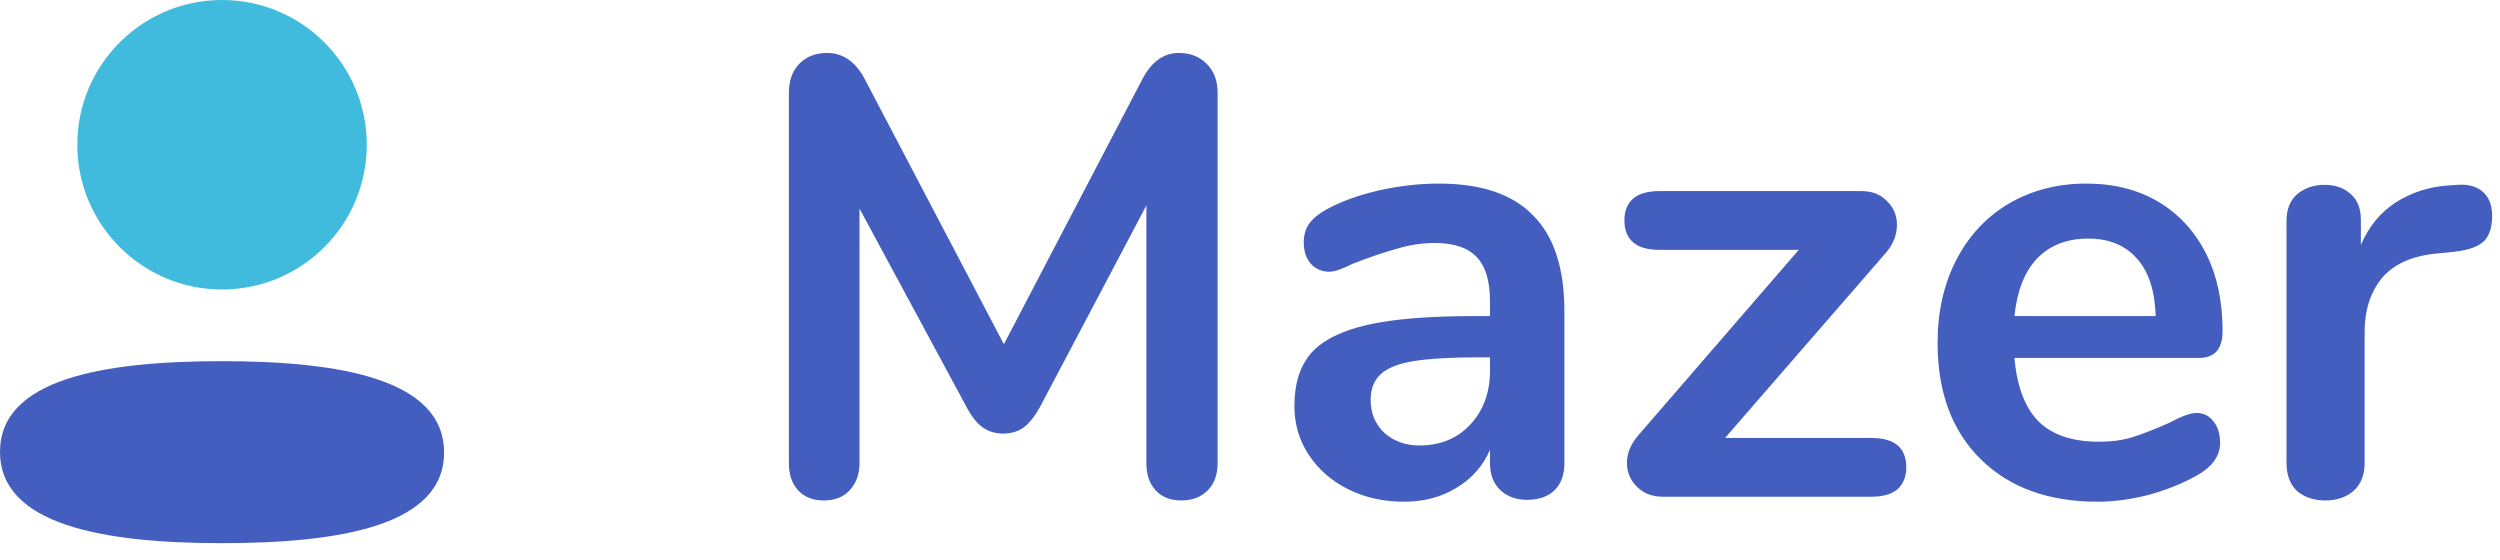
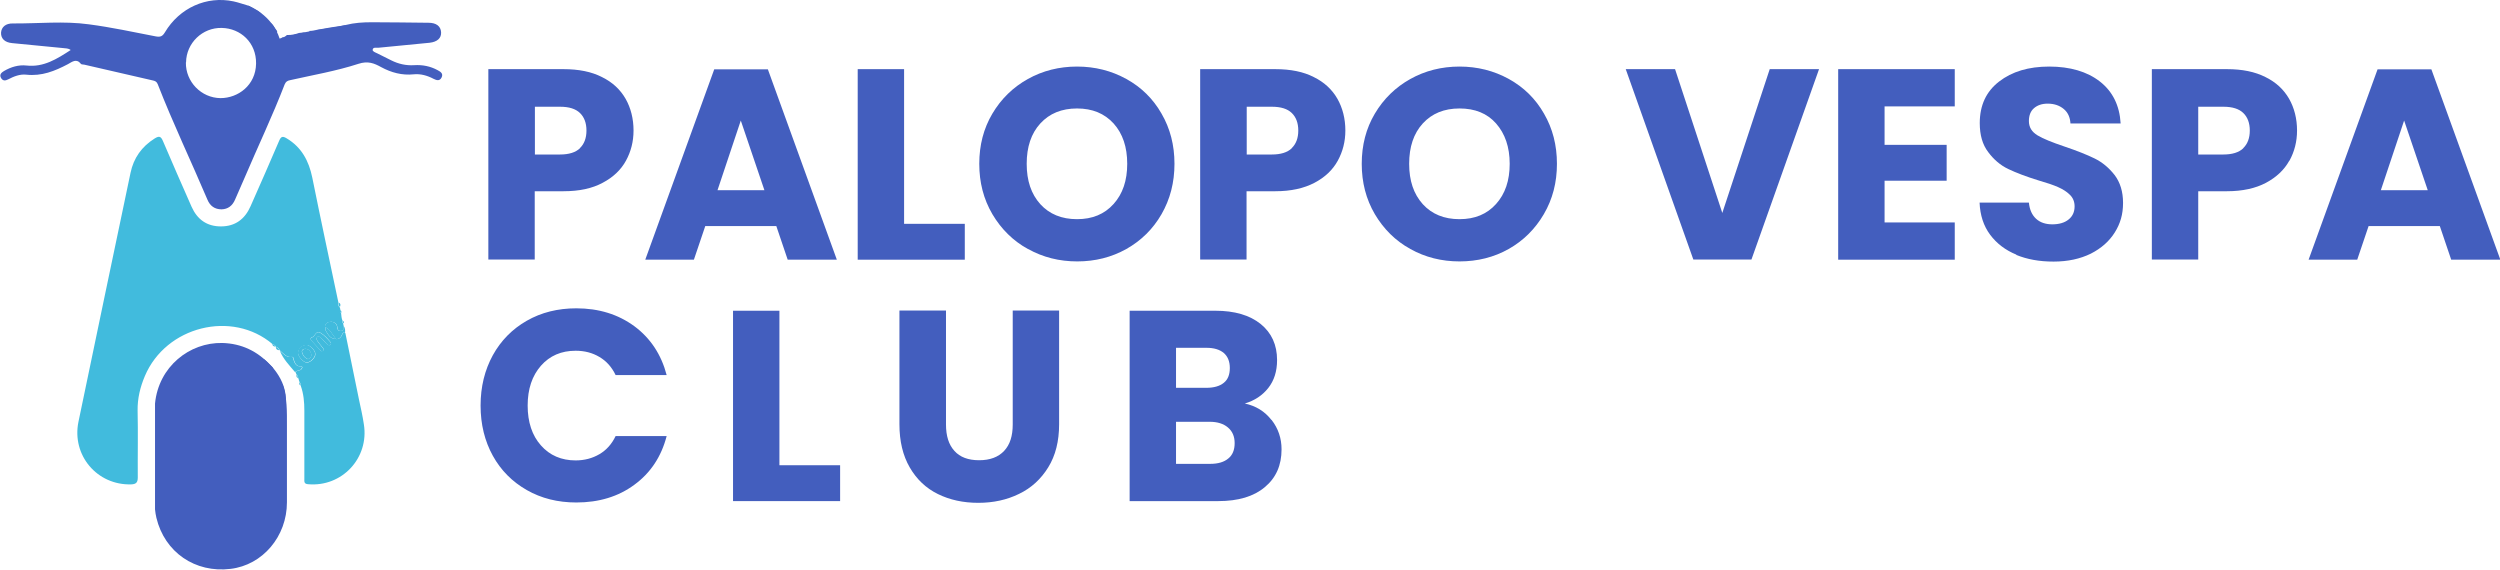
- <svg xmlns="http://www.w3.org/2000/svg" viewBox="0 0 152 34" fill-rule="evenodd" stroke-linejoin="round" stroke-miterlimit="2">
-   <path d="M0 27.472c0 4.409 6.18 5.552 13.5 5.552 7.281 0 13.5-1.103 13.5-5.513s-6.179-5.552-13.5-5.552c-7.281 0-13.5 1.103-13.5 5.513z" fill="#435ebe" fill-rule="nonzero" />
-   <circle cx="13.5" cy="8.8" r="8.8" fill="#41bbdd" />
-   <path d="M71.676 3.22c.709 0 1.279.228 1.71.684.431.431.646 1.013.646 1.748v22.496c0 .709-.203 1.267-.608 1.672s-.937.608-1.596.608-1.178-.203-1.558-.608-.57-.963-.57-1.672V12.492l-6.46 12.236c-.304.557-.633.975-.988 1.254-.355.253-.773.38-1.254.38s-.899-.127-1.254-.38-.684-.671-.988-1.254l-6.498-12.046v15.466c0 .684-.203 1.241-.608 1.672-.38.405-.899.608-1.558.608s-1.178-.203-1.558-.608-.57-.963-.57-1.672V5.652c0-.735.203-1.317.608-1.748.431-.456 1.001-.684 1.71-.684.988 0 1.761.545 2.318 1.634l8.436 16.074 8.398-16.074c.557-1.089 1.305-1.634 2.242-1.634zm15.801 7.942c2.584 0 4.497.646 5.738 1.938 1.267 1.267 1.9 3.205 1.9 5.814v9.272c0 .684-.203 1.229-.608 1.634-.405.38-.962.57-1.672.57-.658 0-1.203-.203-1.634-.608-.405-.405-.608-.937-.608-1.596v-.836c-.431.988-1.114 1.761-2.052 2.318-.912.557-1.976.836-3.192.836-1.241 0-2.368-.253-3.382-.76s-1.811-1.203-2.394-2.09-.874-1.875-.874-2.964c0-1.368.342-2.445 1.026-3.23.71-.785 1.85-1.355 3.42-1.71s3.737-.532 6.498-.532h.95v-.874c0-1.241-.266-2.141-.798-2.698-.532-.583-1.393-.874-2.584-.874a7.78 7.78 0 0 0-2.242.342c-.76.203-1.659.507-2.698.912-.658.329-1.14.494-1.444.494-.456 0-.836-.165-1.14-.494-.278-.329-.418-.76-.418-1.292 0-.431.102-.798.304-1.102.228-.329.596-.633 1.102-.912.887-.481 1.938-.861 3.154-1.14 1.242-.279 2.458-.418 3.648-.418zm-1.178 15.922c1.267 0 2.293-.418 3.078-1.254.811-.861 1.216-1.963 1.216-3.306v-.798h-.684c-1.697 0-3.015.076-3.952.228s-1.608.418-2.014.798-.608.899-.608 1.558c0 .811.279 1.482.836 2.014.583.507 1.292.76 2.128.76zm27.476-.456c1.418 0 2.128.595 2.128 1.786 0 .557-.178 1.001-.532 1.33-.355.304-.887.456-1.596.456h-12.692c-.634 0-1.153-.203-1.558-.608a1.97 1.97 0 0 1-.608-1.444c0-.583.228-1.14.684-1.672l9.766-11.286h-8.474c-.71 0-1.242-.152-1.596-.456s-.532-.747-.532-1.33.177-1.026.532-1.33.886-.456 1.596-.456h12.274c.658 0 1.178.203 1.558.608.405.38.608.861.608 1.444 0 .608-.216 1.165-.646 1.672l-9.804 11.286h8.892zm19.762-1.52c.431 0 .773.165 1.026.494.279.329.418.773.418 1.33 0 .785-.468 1.444-1.406 1.976-.861.481-1.836.874-2.926 1.178-1.089.279-2.128.418-3.116.418-2.989 0-5.358-.861-7.106-2.584s-2.622-4.079-2.622-7.068c0-1.9.38-3.585 1.14-5.054s1.824-2.609 3.192-3.42c1.394-.811 2.964-1.216 4.712-1.216 1.672 0 3.129.367 4.37 1.102s2.204 1.773 2.888 3.116 1.026 2.926 1.026 4.75c0 1.089-.481 1.634-1.444 1.634h-11.21c.152 1.748.646 3.04 1.482 3.876.836.811 2.052 1.216 3.648 1.216.811 0 1.52-.101 2.128-.304.634-.203 1.343-.481 2.128-.836.76-.405 1.318-.608 1.672-.608zm-6.574-10.602c-1.292 0-2.33.405-3.116 1.216-.76.811-1.216 1.976-1.368 3.496h8.588c-.05-1.545-.43-2.711-1.14-3.496-.709-.811-1.697-1.216-2.964-1.216zm22.43-3.268c.658-.051 1.178.089 1.558.418s.57.823.57 1.482c0 .684-.165 1.191-.494 1.52s-.925.545-1.786.646l-1.14.114c-1.495.152-2.597.659-3.306 1.52-.684.861-1.026 1.938-1.026 3.23v7.98c0 .735-.228 1.305-.684 1.71-.456.38-1.026.57-1.71.57s-1.254-.19-1.71-.57c-.431-.405-.646-.975-.646-1.71V13.442c0-.709.215-1.254.646-1.634.456-.38 1.013-.57 1.672-.57s1.19.19 1.596.57c.405.355.608.874.608 1.558v1.52c.481-1.115 1.19-1.976 2.128-2.584.962-.608 2.026-.95 3.192-1.026l.532-.038z" fill="#435ebe" fill-rule="nonzero" />
+ <svg xmlns="http://www.w3.org/2000/svg" id="Layer_1" data-name="Layer 1" viewBox="0 0 144.98 33.02">
+   <defs>
+     <style>
+       .cls-1 {
+         fill: #435ebe;
+       }
+ 
+       .cls-2 {
+         fill: #41bbdd;
+       }
+     </style>
+   </defs>
+   <g>
+     <path class="cls-2" d="M19.71,17.81c.01,.06,.02,.11,.03,.17-.03,.07-.02,.13,.04,.18,.02,.15,.02,.31,.09,.45-.03,.06-.01,.1,.03,.14,0,.05,.02,.1,.03,.15-.06,.09,.1,.27-.13,.29-.19,.02-.22-.08-.24-.24-.02-.18-.18-.28-.34-.29-.19,0-.36,.07-.37,.31,0,.05,.01,.1,.02,.14,0,0-.01,.02-.02,.02,.01,.01,.03,.02,.04,.04,.13,.23,.25,.47,.57,.49,.21,.03,.32-.1,.39-.27,.04-.09,.08-.14,.18-.07,.26,1.29,.53,2.57,.79,3.86,.1,.47,.21,.94,.28,1.42,.32,1.96-1.27,3.66-3.24,3.48-.24-.02-.21-.16-.21-.31,0-1.32,0-2.63,0-3.95,0-.49-.04-.98-.21-1.45,.02-.08,0-.14-.06-.19-.02-.06-.04-.12-.06-.17,.02-.04,0-.06-.03-.07,0,0,0,0,0,0,0-.08,0-.15-.08-.19-.02-.05-.05-.1-.07-.16,.07-.13,.24-.07,.33-.17,.06-.06,.12-.17-.02-.17-.29,0-.35-.21-.42-.42-.02-.06,0-.15-.11-.13-.31,.04-.47-.2-.67-.36,0-.02-.01-.03-.03-.03-.04-.09-.11-.16-.21-.2,0,0-.01,0-.01,0-.04-.08-.1-.13-.19-.15-2.35-2-6.19-1.04-7.41,1.85-.27,.64-.43,1.29-.42,2,.03,1.29,0,2.58,.01,3.88,0,.28-.09,.39-.38,.4-1.98,.06-3.46-1.69-3.06-3.63,1-4.81,2.01-9.63,3.02-14.44,.18-.86,.65-1.52,1.4-1.99,.26-.16,.36-.13,.48,.15,.54,1.27,1.1,2.54,1.66,3.81,.33,.74,.89,1.14,1.7,1.14,.83,0,1.39-.42,1.72-1.17,.56-1.27,1.12-2.53,1.66-3.8,.11-.26,.21-.27,.43-.14,.87,.52,1.29,1.31,1.49,2.28,.49,2.43,1.01,4.85,1.52,7.27-.02,.1,0,.18,.06,.26Zm-.95,2.41c-.04-.05-.1-.13-.16-.2-.07-.09-.15-.18-.21-.28-.04-.07-.05-.17,.03-.22,.07-.05,.13,0,.18,.06,.12,.12,.24,.25,.37,.37,.05,.05,.11,.1,.18,.05,.08-.05,.05-.12,0-.18-.16-.2-.34-.39-.56-.52-.28-.16-.31,.21-.5,.26-.07,.02-.11,.09-.05,.16,.18,.2,.36,.4,.54,.6,.03,.04,.08,.06,.13,.03,.05-.02,.07-.06,.05-.14Zm-.47,.31c0-.22-.34-.55-.54-.52-.25,.04-.43,.19-.46,.45-.02,.2,.32,.57,.5,.57,.22,0,.51-.29,.5-.5Z" />
+     <path class="cls-2" d="M20.02,19.32c-.1-.07-.14-.02-.18,.07-.07,.17-.17,.3-.39,.27,0-.01,.02-.03,.01-.03-.2-.23-.31-.54-.62-.66,.01-.24,.19-.32,.37-.31,.16,0,.32,.11,.34,.29,.02,.16,.05,.26,.24,.24,.22-.02,.07-.2,.13-.29,.11,.12,.1,.27,.09,.42Z" />
+     <path class="cls-2" d="M16.23,20.34c.2,.16,.36,.4,.67,.36,.11-.01,.09,.07,.11,.13,.07,.2,.13,.42,.42,.42,.14,0,.08,.1,.02,.17-.09,.1-.26,.04-.33,.17-.33-.39-.69-.76-.89-1.24Z" />
+     <path class="cls-2" d="M19.71,17.81c-.06-.08-.09-.16-.06-.26,.12,.06,.1,.16,.06,.26Z" />
+     <path class="cls-2" d="M15.99,20.11c.09,.04,.17,.1,.21,.2-.13,0-.2-.06-.21-.2Z" />
+     <path class="cls-2" d="M15.79,19.95c.09,.02,.15,.08,.19,.15-.1,0-.18-.04-.19-.15Z" />
+     <path class="cls-2" d="M19.78,18.16c-.06-.05-.08-.11-.04-.18,.07,.05,.07,.11,.04,.18Z" />
+     <path class="cls-2" d="M19.91,18.75s-.06-.09-.03-.14c.07,.03,.1,.08,.03,.14Z" />
+     <path class="cls-2" d="M17.37,22.17c.05,.05,.08,.11,.06,.19-.08-.04-.09-.11-.06-.19Z" />
+     <path class="cls-2" d="M17.19,21.74c.08,.04,.09,.11,.08,.19-.07-.04-.09-.11-.08-.19Z" />
+     <path class="cls-2" d="M17.27,21.93s.05,.04,.03,.07c0-.02-.02-.05-.03-.07Z" />
+     <path class="cls-2" d="M18.76,20.22c.02,.08,0,.12-.05,.14-.05,.02-.09,0-.13-.03-.18-.2-.36-.4-.54-.6-.06-.07-.02-.14,.05-.16,.19-.05,.22-.43,.5-.26,.22,.13,.39,.33,.56,.52,.05,.06,.08,.13,0,.18-.07,.05-.13,0-.18-.05-.12-.13-.24-.25-.37-.37-.05-.05-.11-.1-.18-.06-.08,.05-.07,.15-.03,.22,.06,.1,.14,.19,.21,.28,.06,.07,.11,.15,.16,.2Z" />
+     <path class="cls-2" d="M18.28,20.52c0,.21-.28,.5-.5,.5-.18,0-.52-.37-.5-.57,.02-.27,.2-.42,.46-.45,.2-.03,.53,.3,.54,.52Zm-.42,.31c.12-.06,.21-.14,.19-.27-.03-.19-.15-.32-.35-.33-.12,0-.22,.07-.19,.2,.05,.18,.16,.33,.35,.4Z" />
+     <path class="cls-2" d="M18.85,18.97c.31,.12,.42,.43,.62,.66,0,0,0,.02-.01,.03-.32-.02-.43-.26-.57-.49,0-.02-.01-.04-.02-.06,0-.05-.01-.1-.02-.14Z" />
+     <path class="cls-2" d="M18.87,19.11s.01,.04,.02,.06c-.01-.01-.03-.02-.04-.04,0,0,.01-.02,.02-.02Z" />
+     <path class="cls-2" d="M17.87,20.83c-.19-.07-.3-.22-.35-.4-.03-.12,.07-.2,.19-.2,.2,0,.32,.14,.35,.33,.02,.13-.07,.21-.19,.27Z" />
+   </g>
+   <g>
+     <path class="cls-1" d="M17.95,1.79c.05,0,.11,0,.16,0,.11,.05,.21,.06,.28-.05,.55-.09,1.11-.15,1.65-.29,.51-.13,1.01-.16,1.53-.16,1.09,0,2.18,.02,3.28,.03,.45,0,.71,.2,.73,.55,.02,.34-.22,.56-.67,.61-.99,.1-1.99,.19-2.98,.29-.12,.01-.3-.05-.32,.12-.01,.09,.15,.15,.26,.2,.27,.13,.55,.27,.82,.41,.42,.21,.86,.31,1.33,.28,.48-.03,.94,.06,1.36,.29,.17,.09,.35,.2,.22,.44-.11,.2-.28,.15-.46,.06-.36-.19-.75-.3-1.15-.26-.68,.07-1.3-.1-1.89-.42-.4-.22-.76-.37-1.31-.19-1.29,.42-2.64,.65-3.97,.95-.15,.03-.24,.08-.31,.24-.71,1.84-1.56,3.62-2.33,5.43-.18,.42-.37,.84-.55,1.26-.15,.35-.41,.55-.78,.56-.4,0-.67-.2-.82-.56-.95-2.24-2-4.43-2.88-6.69-.06-.16-.16-.2-.31-.23-1.32-.3-2.63-.61-3.95-.91-.07-.02-.17,0-.2-.05-.26-.33-.51-.11-.75,.02-.76,.4-1.52,.71-2.42,.61-.36-.04-.72,.1-1.04,.27-.17,.09-.32,.1-.42-.08-.11-.19,.02-.31,.17-.4,.41-.24,.85-.37,1.31-.32,.99,.11,1.76-.38,2.56-.9-.15-.11-.29-.09-.42-.11-.99-.1-1.99-.19-2.98-.29-.43-.04-.65-.27-.64-.6,.02-.33,.27-.55,.69-.54,1.47,.01,2.94-.15,4.4,.05,1.3,.17,2.59,.45,3.88,.7,.27,.05,.39,0,.53-.23C10.41,.45,11.99-.25,13.54,.08c.29,.06,.58,.17,.87,.25,.05,.03,.1,.06,.15,.09,.31,.2,.74,.28,.72,.79,0,.1,.1,.15,.18,.12,.31-.09,.39,.17,.52,.35,.06,.08,.21,.23-.06,.25-.11,0-.11,.11-.1,.19,0,.09,.08,.11,.15,.11,.13,0,.28,.08,.39-.06,.12,0,.2-.07,.28-.14,.25,.01,.48-.04,.71-.12,.09-.01,.18-.02,.28-.03,.13,.05,.25,.07,.33-.07Zm-7.17,1.83c-.02,1.12,.89,2.06,2.01,2.07,1.01,0,2.04-.74,2.06-2,.02-1.22-.9-2.05-1.99-2.07-1.12-.03-2.06,.88-2.07,2Z" />
+     <path class="cls-1" d="M14.41,.33s1.36,.51,1.81,1.92c0,0,1.28-.44,3.83-.79,0,0-.83,1.15-1.02,1.23s-2.57,.47-2.92,.27-.92-.43-1.07-.78-.53-1.12-.55-1.18-.09-.66-.09-.66Z" />
+   </g>
+   <g>
+     <path class="cls-1" d="M8.99,23.4c.21-2.14,2-3.55,3.9-3.51,1.11,.03,2.04,.47,2.79,1.29,.08,.09,.29,.19,.07,.37-.01,.01,.11,.19,.17,.3-.04,.02-.08,.05-.12,.07-.14,.07-.26,.16-.21,.35,.03,.12,.11,.22,.23,.23,.18,.01,.3-.09,.33-.28,.07,.01,.14,.02,.2,.03,0,.04,0,.05,.04,.04,.27,.78,.25,1.59,.25,2.4,0,1.48,0,2.96,0,4.44,0,1.98-1.41,3.64-3.27,3.86-2.05,.25-3.82-.96-4.3-2.96-.04-.16-.06-.32-.08-.49,0-2.05,0-4.1,0-6.14Zm6.65-1.84c-.2,.04-.23,.15-.17,.4,.11-.16,.17-.26,.23-.35,.01-.03,.05-.07,.04-.07-.04-.04-.08-.03-.1,.02Zm-.32,1.23c.11,0,.3,.04,.23-.14-.09-.23-.22-.47-.45-.61-.17-.11-.31,0-.44,.1-.1,.09-.13,.21-.06,.31,.08,.12,.21,.05,.31,.02,.24-.07,.32,.04,.34,.25-.07,.03-.12,.13-.21,.09-.07-.03-.16-.11-.15,.05,0,.09,.06,.19,.19,.15,.11-.04,.21-.1,.23-.24Zm-2.69,1.77c.12-.08,.19,.02,.28,.08,.07,.04,.14,.13,.21,.04,.07-.08-.01-.15-.07-.21-.21-.21-.42-.41-.62-.62-.06-.06-.13-.11-.21-.04-.08,.06-.12,.14-.07,.24,.09,.18,.18,.36,.26,.54,.02,.05,.08,.1,.02,.16-.07,.06-.1-.01-.15-.03-.18-.09-.35-.19-.53-.28-.12-.06-.2,0-.27,.08-.07,.09-.02,.16,.04,.22,.23,.23,.47,.46,.71,.68,.05,.05,.13,.08,.19,.01,.06-.07,0-.13-.03-.19-.06-.1-.21-.14-.21-.29,.24-.09,.42,.28,.61,.09,.17-.17-.17-.3-.15-.48Zm.89-2.02c-.13,.05-.16,.12-.1,.2,.22,.3,.41,.62,.68,.89,.06,.06,.11,.09,.2,.03,.11-.08,.04-.13,0-.19-.07-.09-.14-.19-.21-.28-.08-.11-.17-.24-.05-.34,.15-.11,.25,.03,.33,.14,.09,.11,.17,.23,.25,.34,.03,.04,.06,.07,.11,.03,.03-.03,.08-.07,.08-.11,.02-.12-.49-.69-.62-.68-.23,.03-.47,.4-.66-.04Zm.42,1.36c-.08-.27-.33-.38-.43-.6-.05-.11-.14-.14-.23-.07-.1,.08-.04,.16,.03,.24,.09,.11,.19,.21,.26,.33,.05,.08,.04,.19-.05,.25-.08,.06-.15,0-.21-.06-.1-.1-.2-.2-.29-.3-.09-.09-.16-.05-.24,0-.13,.09,0,.14,.04,.18,.12,.13,.25,.24,.37,.37,.11,.11,.25,.11,.35,.04,.16-.11,.28-.26,.4-.37Z" />
+     <path class="cls-1" d="M15.31,20.83s1.22,.89,1.27,2.29c0,0-1.48,1.42-1.79,1.59s-2.79,1.44-2.99,1.26-.6-1.49-.62-1.77-.58-.3,.17-.88,.8-.58,1.36-.9,1.27-.85,1.62-1.08,.54-.35,.74-.39,.25-.13,.25-.13Z" />
+   </g>
+   <g>
+     <path class="cls-1" d="M36.3,9.32c-.29,.53-.74,.96-1.35,1.28-.61,.33-1.36,.49-2.27,.49h-1.67v3.96h-2.69V4.01h4.36c.88,0,1.63,.15,2.23,.46,.61,.3,1.06,.72,1.37,1.26,.3,.53,.46,1.15,.46,1.84,0,.64-.15,1.22-.44,1.75Zm-2.67-.73c.25-.24,.38-.58,.38-1.02s-.13-.78-.38-1.02c-.25-.24-.63-.36-1.15-.36h-1.46v2.77h1.46c.51,0,.9-.12,1.15-.36Z" />
+     <path class="cls-1" d="M45.02,13.11h-4.12l-.66,1.95h-2.82l4-11.04h3.11l4,11.04h-2.85l-.66-1.95Zm-.69-2.08l-1.37-4.04-1.35,4.04h2.72Z" />
+     <path class="cls-1" d="M52.43,12.98h3.52v2.08h-6.21V4.01h2.69V12.98Z" />
+     <path class="cls-1" d="M59.61,14.44c-.87-.48-1.55-1.16-2.06-2.02-.51-.87-.76-1.84-.76-2.92s.25-2.05,.76-2.91c.51-.86,1.2-1.53,2.06-2.01s1.82-.72,2.85-.72,1.99,.24,2.86,.72,1.55,1.15,2.04,2.01c.5,.86,.75,1.83,.75,2.91s-.25,2.05-.75,2.92-1.19,1.54-2.04,2.02c-.86,.48-1.81,.72-2.85,.72s-1.99-.24-2.85-.72Zm4.97-2.61c.53-.59,.79-1.36,.79-2.33s-.26-1.75-.79-2.34c-.53-.58-1.23-.87-2.12-.87s-1.6,.29-2.13,.87c-.53,.58-.79,1.36-.79,2.34s.26,1.75,.79,2.34c.53,.58,1.24,.87,2.13,.87s1.59-.29,2.12-.88Z" />
+     <path class="cls-1" d="M77.58,9.32c-.29,.53-.74,.96-1.35,1.28s-1.36,.49-2.27,.49h-1.67v3.96h-2.69V4.01h4.36c.88,0,1.63,.15,2.23,.46,.61,.3,1.06,.72,1.37,1.26,.3,.53,.46,1.15,.46,1.84,0,.64-.15,1.22-.44,1.75Zm-2.67-.73c.25-.24,.38-.58,.38-1.02s-.13-.78-.38-1.02-.63-.36-1.15-.36h-1.46v2.77h1.46c.51,0,.9-.12,1.15-.36Z" />
+     <path class="cls-1" d="M81.79,14.44c-.87-.48-1.55-1.16-2.06-2.02-.51-.87-.76-1.84-.76-2.92s.25-2.05,.76-2.91c.51-.86,1.2-1.53,2.06-2.01,.86-.48,1.82-.72,2.85-.72s1.99,.24,2.86,.72,1.55,1.15,2.04,2.01c.5,.86,.75,1.83,.75,2.91s-.25,2.05-.76,2.92-1.19,1.54-2.04,2.02-1.81,.72-2.85,.72-1.99-.24-2.85-.72Zm4.97-2.61c.53-.59,.79-1.36,.79-2.33s-.27-1.75-.79-2.34-1.23-.87-2.12-.87-1.6,.29-2.13,.87c-.53,.58-.79,1.36-.79,2.34s.26,1.75,.79,2.34c.53,.58,1.24,.87,2.13,.87s1.59-.29,2.12-.88Z" />
+     <path class="cls-1" d="M105.49,4.01l-3.92,11.04h-3.37l-3.92-11.04h2.86l2.74,8.34,2.75-8.34h2.85Z" />
+     <path class="cls-1" d="M109.29,6.17v2.23h3.6v2.08h-3.6v2.42h4.07v2.16h-6.76V4.01h6.76v2.16h-4.07Z" />
+     <path class="cls-1" d="M116.94,14.77c-.64-.26-1.15-.65-1.53-1.16-.38-.51-.58-1.13-.61-1.86h2.86c.04,.41,.18,.72,.42,.94,.24,.22,.56,.32,.94,.32s.71-.09,.94-.28c.23-.18,.35-.44,.35-.76,0-.27-.09-.5-.28-.68-.18-.18-.41-.32-.68-.44-.27-.12-.65-.25-1.14-.39-.71-.22-1.29-.44-1.75-.66s-.84-.55-1.16-.98c-.33-.43-.49-.99-.49-1.68,0-1.03,.37-1.83,1.12-2.41,.75-.58,1.71-.87,2.91-.87s2.2,.29,2.94,.87c.74,.58,1.14,1.39,1.2,2.43h-2.91c-.02-.36-.15-.64-.39-.84-.24-.2-.55-.31-.93-.31-.33,0-.59,.09-.79,.26s-.3,.42-.3,.75c0,.36,.17,.63,.5,.83,.33,.2,.86,.41,1.57,.65,.71,.24,1.29,.47,1.74,.69,.45,.22,.83,.54,1.16,.96,.32,.42,.49,.96,.49,1.62s-.16,1.2-.48,1.71c-.32,.51-.78,.92-1.39,1.23-.61,.3-1.33,.46-2.16,.46s-1.53-.13-2.17-.39Z" />
+     <path class="cls-1" d="M132.76,9.32c-.29,.53-.75,.96-1.35,1.28s-1.36,.49-2.26,.49h-1.67v3.96h-2.69V4.01h4.36c.88,0,1.62,.15,2.23,.46,.61,.3,1.06,.72,1.37,1.26,.3,.53,.46,1.15,.46,1.84,0,.64-.15,1.22-.44,1.75Zm-2.67-.73c.25-.24,.38-.58,.38-1.02s-.13-.78-.38-1.02-.63-.36-1.15-.36h-1.46v2.77h1.46c.51,0,.9-.12,1.15-.36Z" />
+     <path class="cls-1" d="M141.48,13.11h-4.12l-.66,1.95h-2.82l4-11.04h3.12l4,11.04h-2.85l-.66-1.95Zm-.69-2.08l-1.37-4.04-1.35,4.04h2.72Z" />
+     <path class="cls-1" d="M28.58,20.6c.47-.85,1.13-1.52,1.97-2s1.8-.72,2.87-.72c1.31,0,2.43,.35,3.37,1.04,.93,.69,1.56,1.64,1.87,2.83h-2.96c-.22-.46-.53-.81-.94-1.05-.4-.24-.86-.36-1.38-.36-.83,0-1.5,.29-2.01,.87-.51,.58-.77,1.35-.77,2.31s.26,1.74,.77,2.31c.51,.58,1.19,.87,2.01,.87,.51,0,.97-.12,1.38-.36s.72-.59,.94-1.05h2.96c-.31,1.2-.94,2.14-1.87,2.82-.93,.69-2.06,1.03-3.37,1.03-1.07,0-2.03-.24-2.87-.72-.84-.48-1.5-1.14-1.97-1.99-.47-.85-.71-1.82-.71-2.91s.24-2.06,.71-2.92Z" />
+     <path class="cls-1" d="M45.2,26.98h3.52v2.08h-6.21v-11.04h2.69v8.97Z" />
+     <path class="cls-1" d="M54.86,18.01v6.61c0,.66,.16,1.17,.49,1.53,.32,.36,.8,.54,1.43,.54s1.11-.18,1.45-.54,.5-.87,.5-1.53v-6.61h2.69v6.59c0,.99-.21,1.82-.63,2.5s-.98,1.2-1.69,1.54c-.71,.35-1.5,.52-2.37,.52s-1.65-.17-2.34-.51-1.23-.85-1.63-1.54c-.4-.69-.6-1.52-.6-2.51v-6.59h2.69Z" />
+     <path class="cls-1" d="M73.74,24.35c.39,.5,.58,1.07,.58,1.71,0,.92-.32,1.65-.97,2.19-.64,.54-1.54,.81-2.7,.81h-5.14v-11.04h4.97c1.12,0,2,.26,2.63,.77,.63,.51,.95,1.21,.95,2.09,0,.65-.17,1.19-.51,1.62s-.79,.73-1.36,.9c.64,.14,1.15,.45,1.54,.95Zm-5.54-1.86h1.76c.44,0,.78-.1,1.01-.29,.24-.19,.35-.48,.35-.86s-.12-.67-.35-.87c-.24-.2-.57-.3-1.01-.3h-1.76v2.31Zm3.03,4.1c.25-.2,.37-.5,.37-.89s-.13-.69-.39-.91c-.26-.22-.61-.33-1.06-.33h-1.95v2.44h1.98c.45,0,.8-.1,1.05-.31Z" />
+   </g>
</svg>
